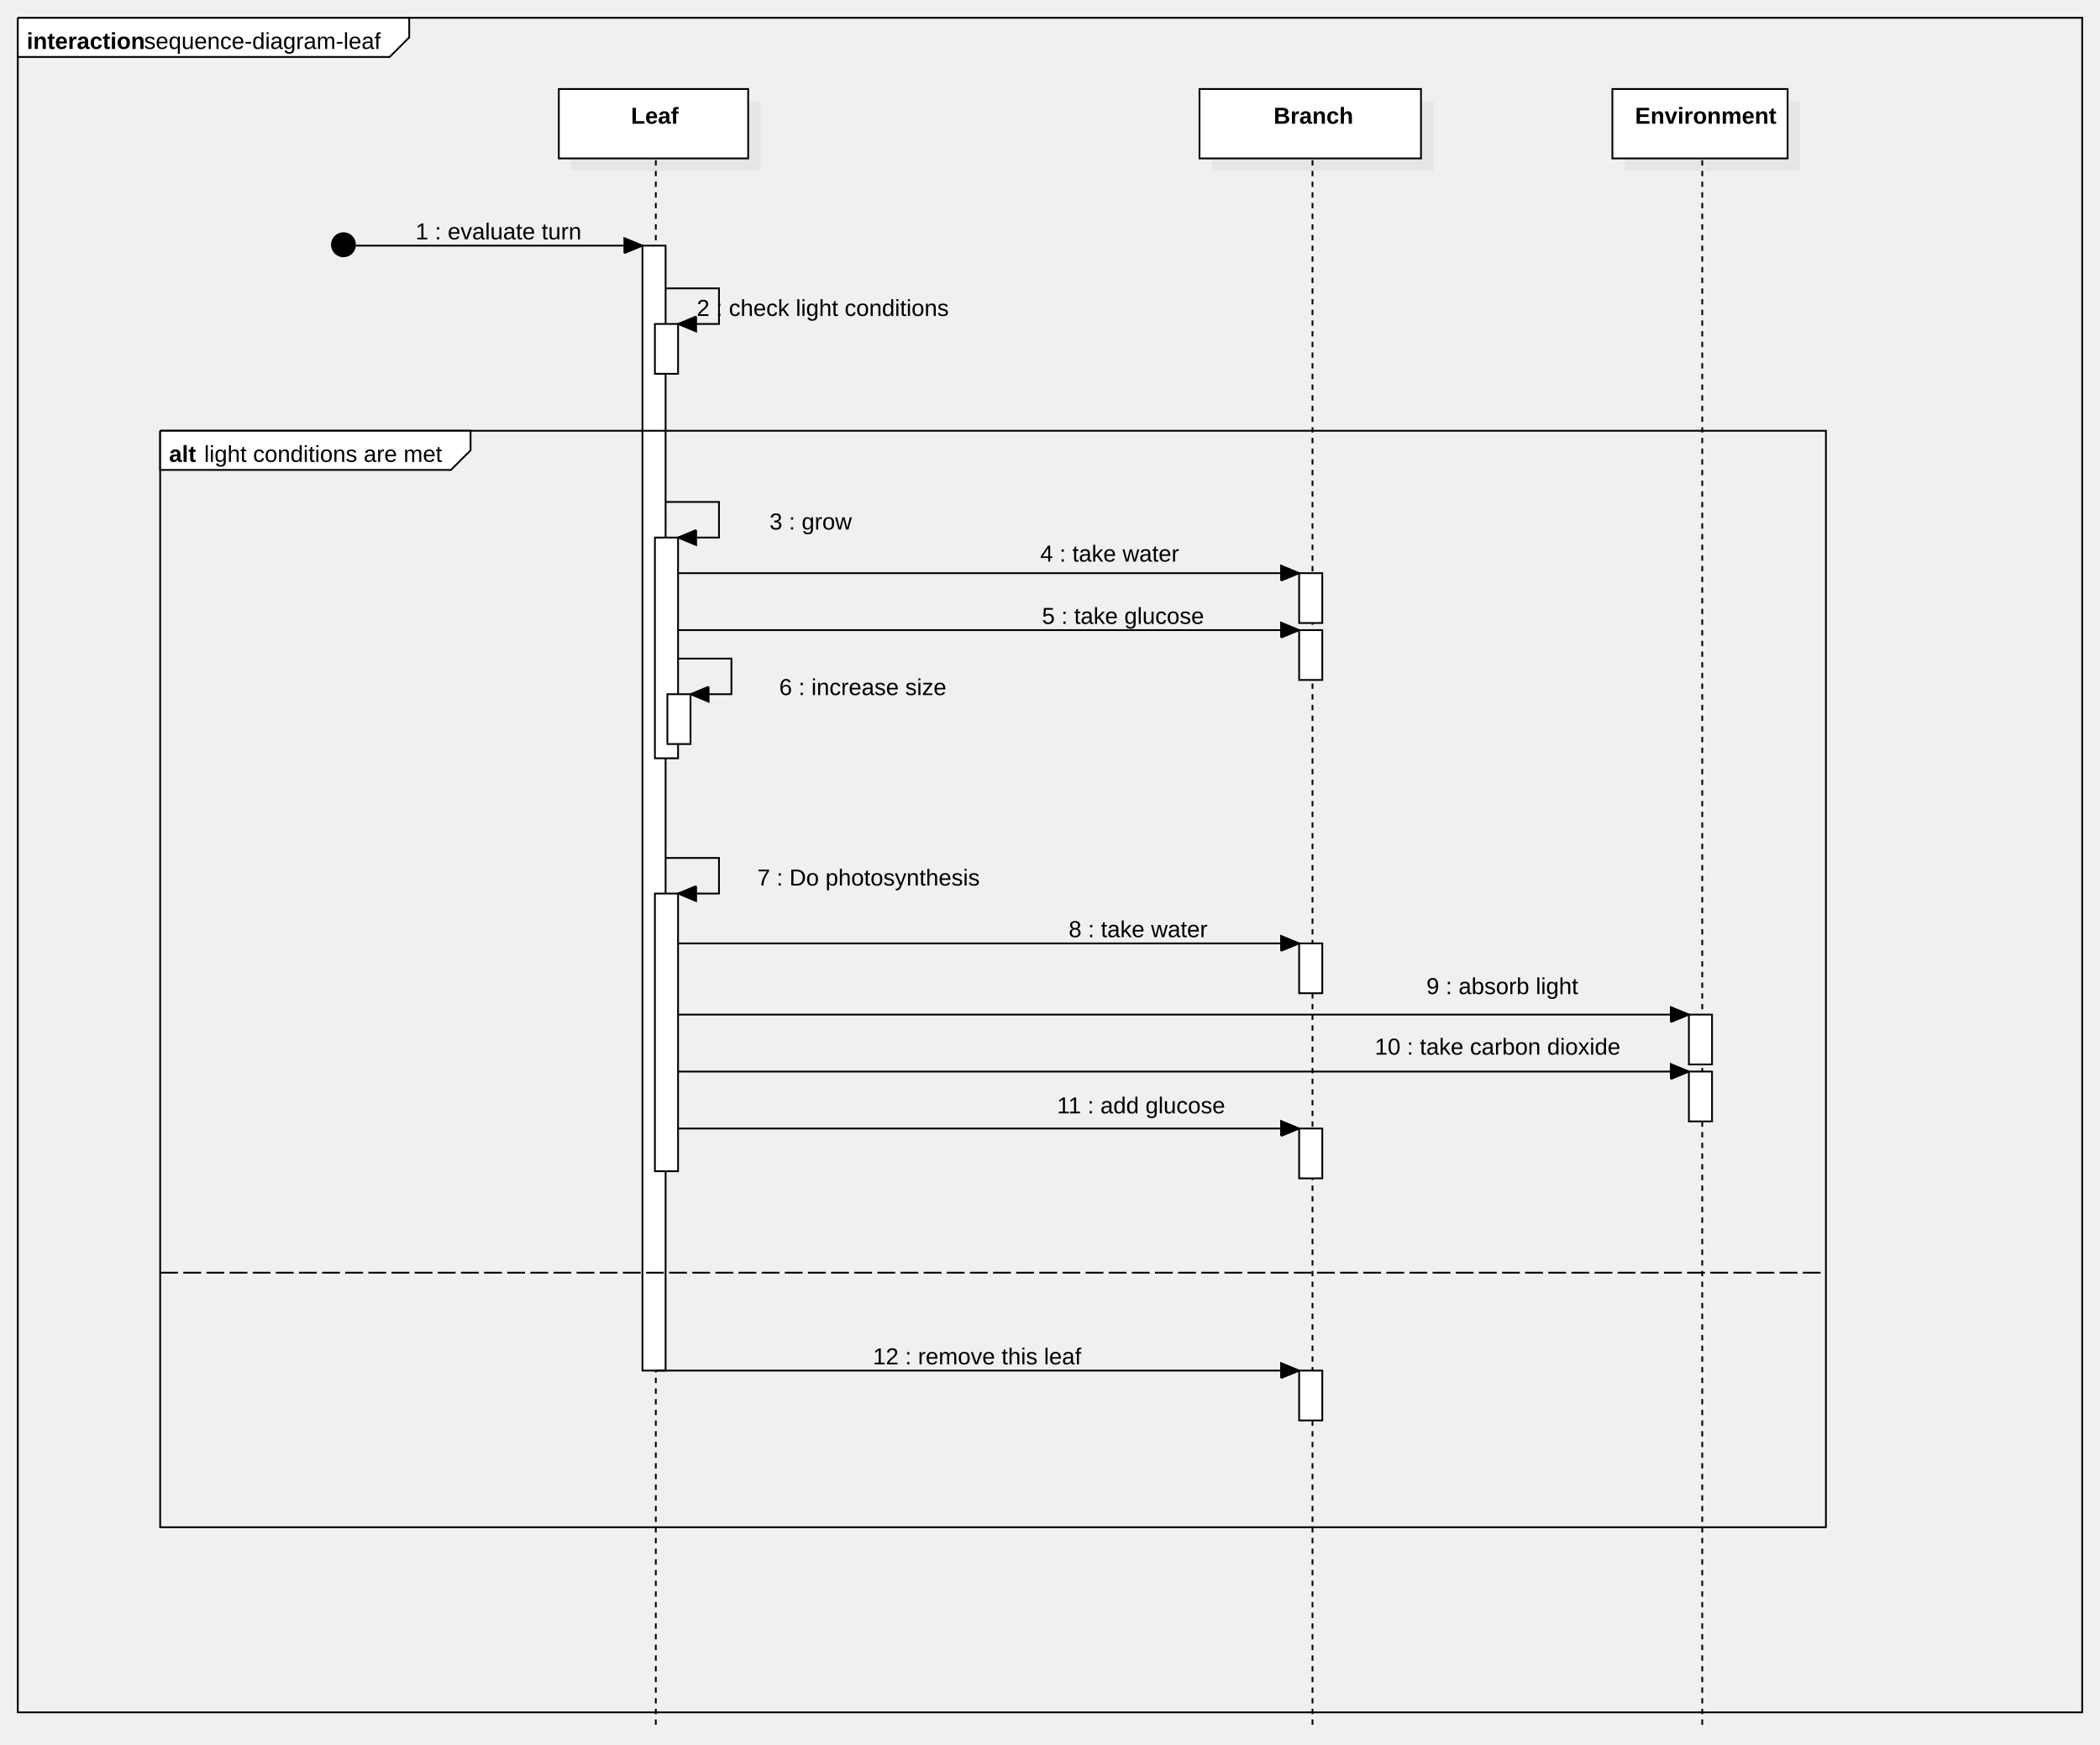
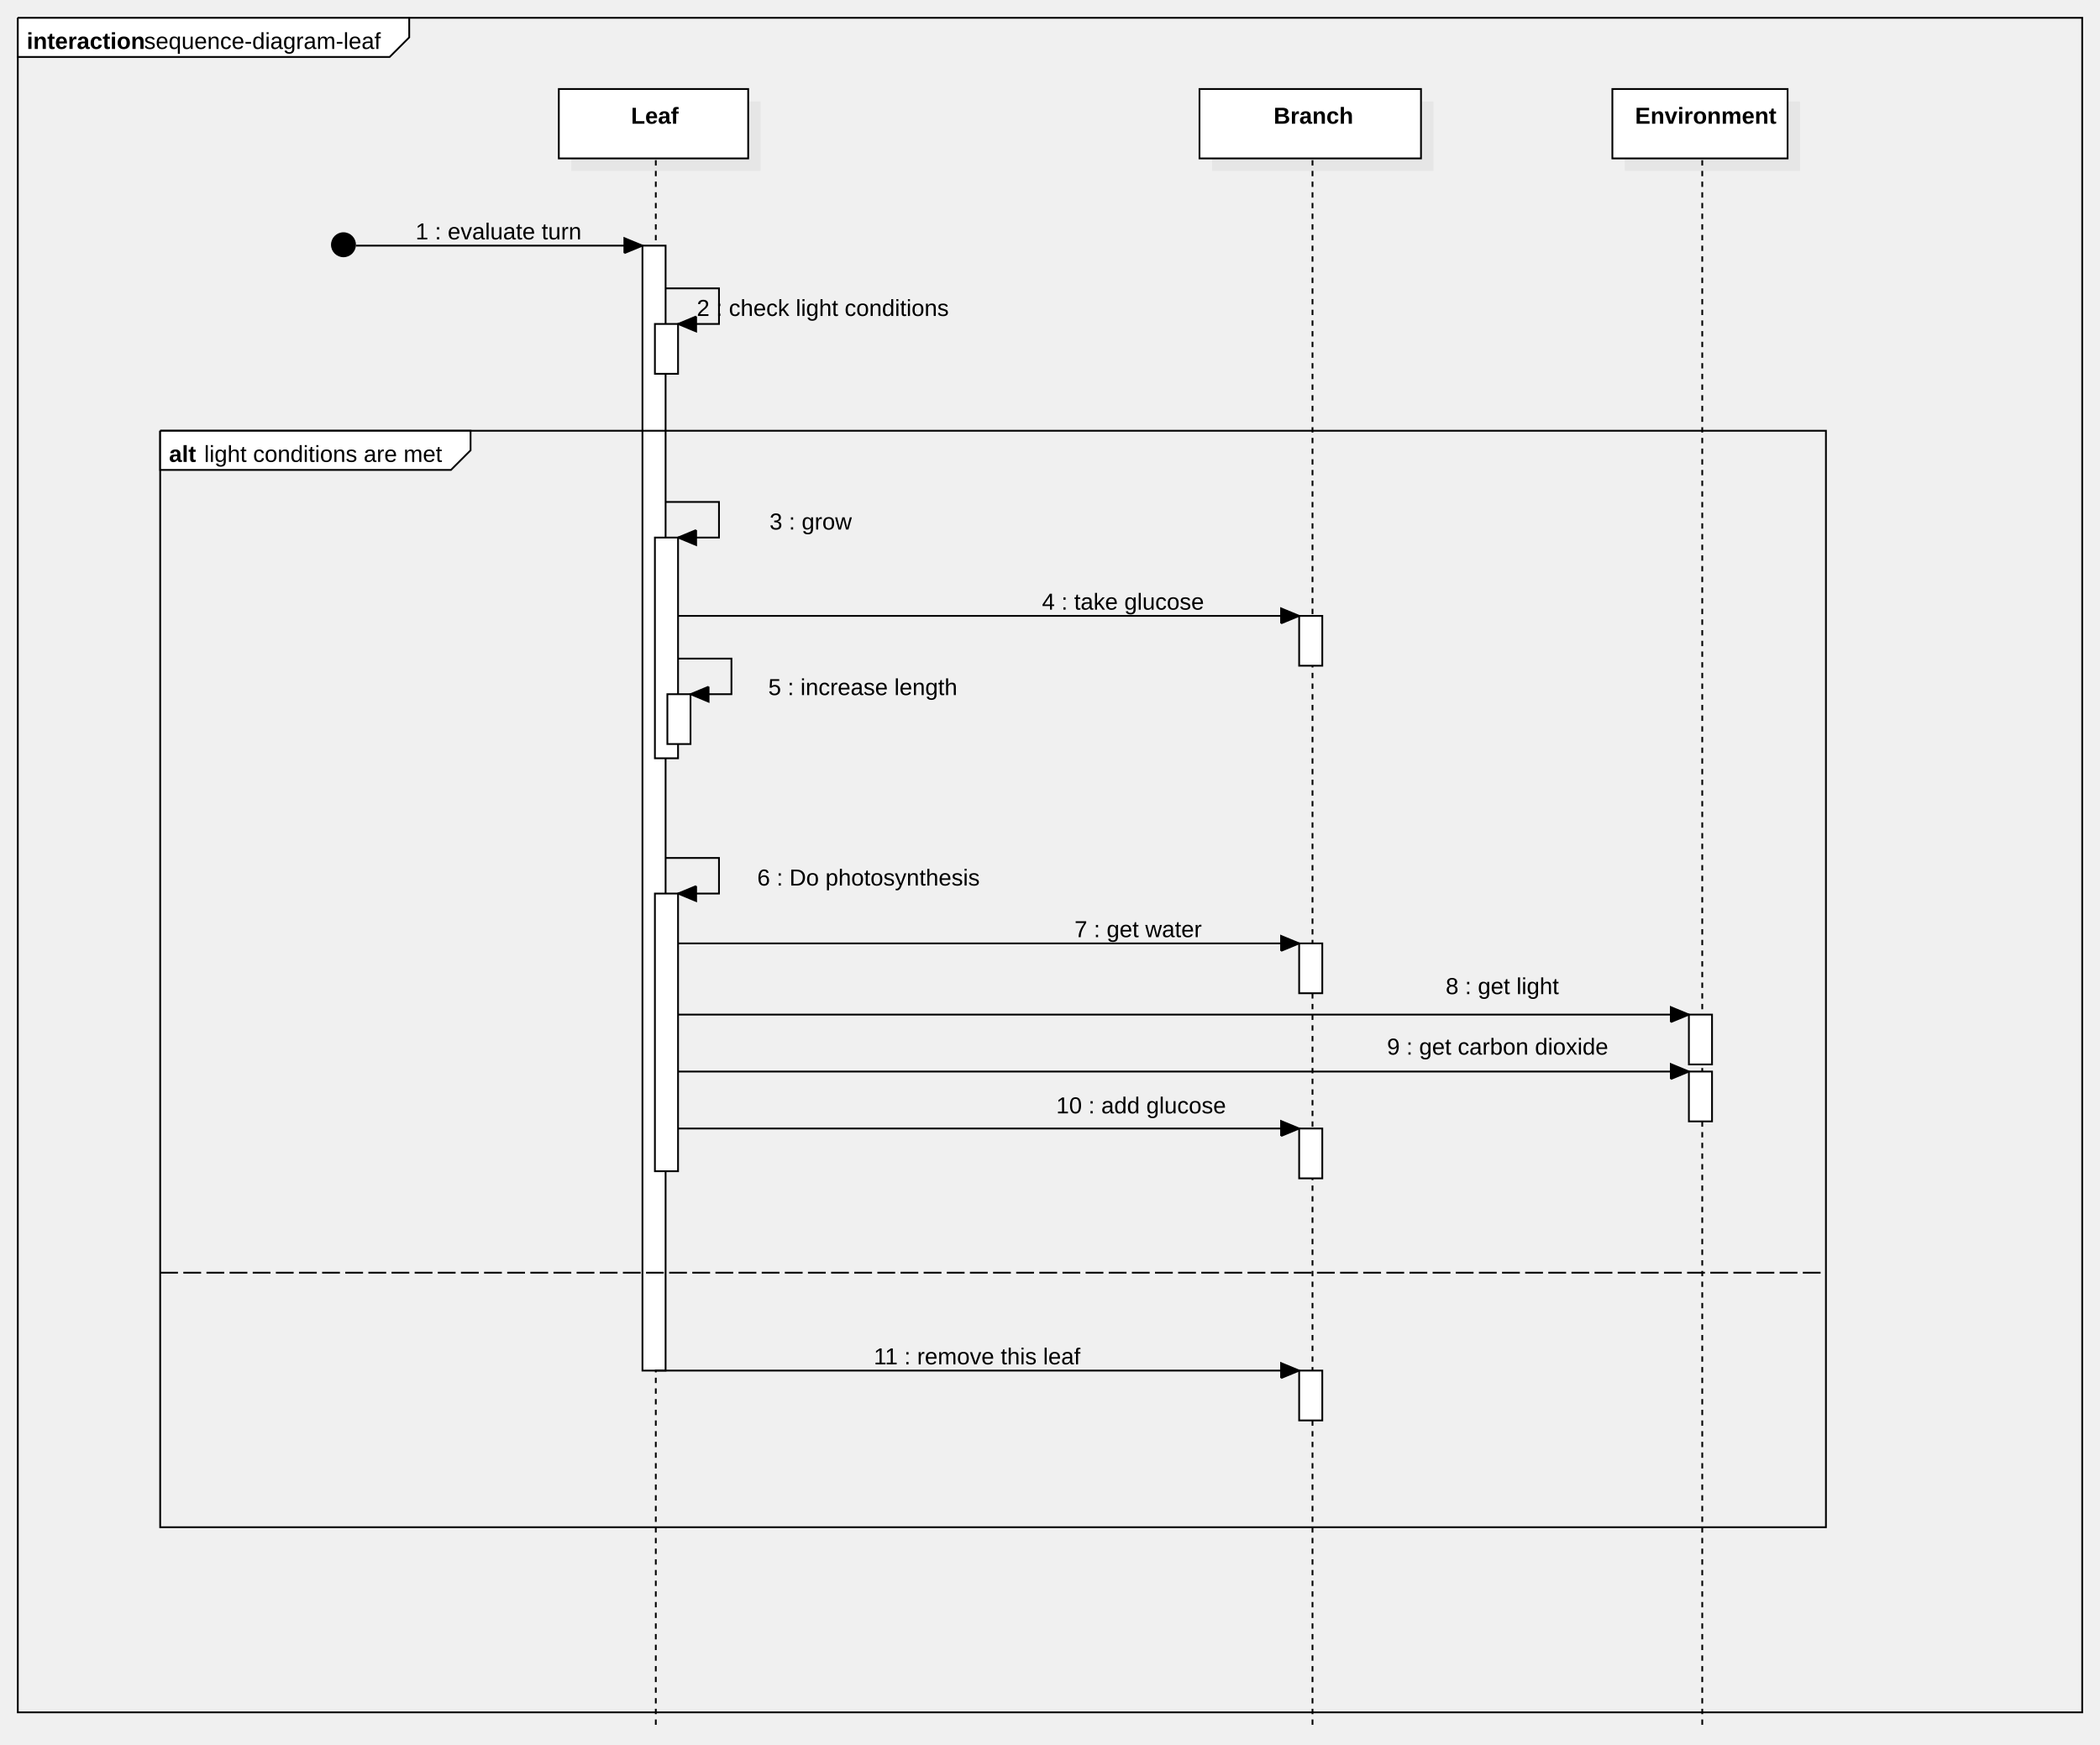
<svg xmlns="http://www.w3.org/2000/svg" version="1.1" width="1180" height="980">
  <defs />
  <g>
    <g transform="translate(-94,10) scale(1,1)">
      <path fill="none" stroke="#000000" d="M 104 0 L 1264 0 L 1264 952 L 104 952 L 104 0" stroke-miterlimit="10" />
    </g>
    <g transform="translate(-94,10) scale(1,1)">
      <path fill="#ffffff" stroke="none" d="M 104 0 L 104 22 L 312.943 22 L 323.943 11 L 323.943 0 L 104 0" />
    </g>
    <g transform="translate(-94,10) scale(1,1)">
      <path fill="none" stroke="#000000" d="M 104 0 L 104 22 L 312.943 22 L 323.943 11 L 323.943 0 L 104 0 L 104 0" stroke-miterlimit="10" />
    </g>
    <g transform="translate(-94,10) scale(1,1)">
      <g>
        <path fill="none" stroke="none" />
        <text fill="#000000" stroke="none" font-family="Arial" font-size="13px" font-style="normal" font-weight="normal" text-decoration="none" x="174.979" y="17.5">sequence-diagram-leaf</text>
      </g>
    </g>
    <g transform="translate(-94,10) scale(1,1)">
      <g>
        <path fill="none" stroke="none" />
        <text fill="#000000" stroke="none" font-family="Arial" font-size="13px" font-style="normal" font-weight="bold" text-decoration="none" x="109" y="17.5">interaction</text>
      </g>
    </g>
    <g transform="translate(-94,10) scale(1,1)">
      <rect fill="#C0C0C0" stroke="none" x="415" y="47" width="106.407" height="39" opacity="0.2" />
    </g>
    <g transform="translate(-94,10) scale(1,1)">
      <rect fill="#ffffff" stroke="none" x="408" y="40" width="106.407" height="39" />
    </g>
    <g transform="translate(-94,10) scale(1,1)">
      <path fill="none" stroke="#000000" d="M 408 40 L 514.407 40 L 514.407 79 L 408 79 L 408 40 Z Z" stroke-miterlimit="10" />
    </g>
    <g transform="translate(-94,10) scale(1,1)">
      <g>
        <path fill="none" stroke="none" />
        <text fill="#000000" stroke="none" font-family="Arial" font-size="13px" font-style="normal" font-weight="bold" text-decoration="none" x="448.553" y="59.5">Leaf</text>
      </g>
    </g>
    <g transform="translate(-94,10) scale(1,1)">
      <path fill="none" stroke="#000000" d="M 462.5 80 L 462.5 960" stroke-miterlimit="10" stroke-dasharray="3" />
    </g>
    <g transform="translate(-94,10) scale(1,1)">
      <rect fill="#C0C0C0" stroke="none" x="775" y="47" width="124.466" height="39" opacity="0.2" />
    </g>
    <g transform="translate(-94,10) scale(1,1)">
      <rect fill="#ffffff" stroke="none" x="768" y="40" width="124.466" height="39" />
    </g>
    <g transform="translate(-94,10) scale(1,1)">
      <path fill="none" stroke="#000000" d="M 768 40 L 892.466 40 L 892.466 79 L 768 79 L 768 40 Z Z" stroke-miterlimit="10" />
    </g>
    <g transform="translate(-94,10) scale(1,1)">
      <g>
        <path fill="none" stroke="none" />
        <text fill="#000000" stroke="none" font-family="Arial" font-size="13px" font-style="normal" font-weight="bold" text-decoration="none" x="809.638" y="59.5">Branch</text>
      </g>
    </g>
    <g transform="translate(-94,10) scale(1,1)">
      <path fill="none" stroke="#000000" d="M 831.5 80 L 831.5 960" stroke-miterlimit="10" stroke-dasharray="3" />
    </g>
    <g transform="translate(-94,10) scale(1,1)">
      <path fill="#000000" stroke="none" d="M 280 127.5 C 280 123.634 283.134 120.5 287 120.5 C 290.866 120.5 294 123.634 294 127.5 C 294 131.366 290.866 134.5 287 134.5 C 283.134 134.5 280 131.366 280 127.5 Z" />
    </g>
    <g transform="translate(-94,10) scale(1,1)">
      <rect fill="#C0C0C0" stroke="none" x="1007" y="47" width="98.454" height="39" opacity="0.2" />
    </g>
    <g transform="translate(-94,10) scale(1,1)">
      <rect fill="#ffffff" stroke="none" x="1000" y="40" width="98.454" height="39" />
    </g>
    <g transform="translate(-94,10) scale(1,1)">
      <path fill="none" stroke="#000000" d="M 1000 40 L 1098.454 40 L 1098.454 79 L 1000 79 L 1000 40 Z Z" stroke-miterlimit="10" />
    </g>
    <g transform="translate(-94,10) scale(1,1)">
      <g>
        <path fill="none" stroke="none" />
        <text fill="#000000" stroke="none" font-family="Arial" font-size="13px" font-style="normal" font-weight="bold" text-decoration="none" x="1012.737" y="59.5">Environment</text>
      </g>
    </g>
    <g transform="translate(-94,10) scale(1,1)">
      <path fill="none" stroke="#000000" d="M 1050.5 80 L 1050.5 960" stroke-miterlimit="10" stroke-dasharray="3" />
    </g>
    <g transform="translate(-94,10) scale(1,1)">
      <path fill="none" stroke="#000000" d="M 294 128 L 455 128" stroke-miterlimit="10" />
    </g>
    <g transform="translate(-94,10) scale(1,1)">
      <path fill="#000000" stroke="none" d="M 444.837 132.21 L 455 128 L 444.837 123.79" />
    </g>
    <g transform="translate(-94,10) scale(1,1)">
      <path fill="none" stroke="#000000" d="M 444.837 132.21 L 455 128 L 444.837 123.79 L 444.837 132.21" stroke-miterlimit="10" />
    </g>
    <g transform="translate(-94,10) scale(1,1)">
      <g>
        <path fill="none" stroke="none" />
        <text fill="#000000" stroke="none" font-family="Arial" font-size="13px" font-style="normal" font-weight="normal" text-decoration="none" x="327.5" y="124.5">1 : evaluate turn</text>
      </g>
    </g>
    <g transform="translate(-94,10) scale(1,1)">
      <rect fill="#ffffff" stroke="none" x="455" y="128" width="13" height="632" />
    </g>
    <g transform="translate(-94,10) scale(1,1)">
      <path fill="none" stroke="#000000" d="M 455 128 L 468 128 L 468 760 L 455 760 L 455 128 Z Z" stroke-miterlimit="10" />
    </g>
    <g transform="translate(-94,10) scale(1,1)">
      <path fill="none" stroke="#000000" d="M 468 152 L 498 152 L 498 172 L 475 172" stroke-miterlimit="10" />
    </g>
    <g transform="translate(-94,10) scale(1,1)">
      <path fill="#000000" stroke="none" d="M 485.163 167.79 L 475 172 L 485.163 176.21" />
    </g>
    <g transform="translate(-94,10) scale(1,1)">
      <path fill="none" stroke="#000000" d="M 485.163 167.79 L 475 172 L 485.163 176.21 L 485.163 167.79" stroke-miterlimit="10" />
    </g>
    <g transform="translate(-94,10) scale(1,1)">
      <g>
        <path fill="none" stroke="none" />
        <text fill="#000000" stroke="none" font-family="Arial" font-size="13px" font-style="normal" font-weight="normal" text-decoration="none" x="485.5" y="167.5">2 : check light conditions</text>
      </g>
    </g>
    <g transform="translate(-94,10) scale(1,1)">
      <rect fill="#ffffff" stroke="none" x="462" y="172" width="13" height="28" />
    </g>
    <g transform="translate(-94,10) scale(1,1)">
      <path fill="none" stroke="#000000" d="M 462 172 L 475 172 L 475 200 L 462 200 L 462 172 Z Z" stroke-miterlimit="10" />
    </g>
    <g transform="translate(-94,10) scale(1,1)">
      <path fill="none" stroke="#000000" d="M 468 272 L 498 272 L 498 292 L 475 292" stroke-miterlimit="10" />
    </g>
    <g transform="translate(-94,10) scale(1,1)">
      <path fill="#000000" stroke="none" d="M 485.163 287.79 L 475 292 L 485.163 296.21" />
    </g>
    <g transform="translate(-94,10) scale(1,1)">
      <path fill="none" stroke="#000000" d="M 485.163 287.79 L 475 292 L 485.163 296.21 L 485.163 287.79" stroke-miterlimit="10" />
    </g>
    <g transform="translate(-94,10) scale(1,1)">
      <g>
        <path fill="none" stroke="none" />
        <text fill="#000000" stroke="none" font-family="Arial" font-size="13px" font-style="normal" font-weight="normal" text-decoration="none" x="526.401" y="287.5">3 : grow</text>
      </g>
    </g>
    <g transform="translate(-94,10) scale(1,1)">
      <rect fill="#ffffff" stroke="none" x="462" y="292" width="13" height="124" />
    </g>
    <g transform="translate(-94,10) scale(1,1)">
      <path fill="none" stroke="#000000" d="M 462 292 L 475 292 L 475 416 L 462 416 L 462 292 Z Z" stroke-miterlimit="10" />
    </g>
    <g transform="translate(-94,10) scale(1,1)">
-       <path fill="none" stroke="#000000" d="M 475 312 L 824 312" stroke-miterlimit="10" />
-     </g>
-     <g transform="translate(-94,10) scale(1,1)">
-       <path fill="#000000" stroke="none" d="M 813.837 316.21 L 824 312 L 813.837 307.79" />
-     </g>
-     <g transform="translate(-94,10) scale(1,1)">
-       <path fill="none" stroke="#000000" d="M 813.837 316.21 L 824 312 L 813.837 307.79 L 813.837 316.21" stroke-miterlimit="10" />
-     </g>
-     <g transform="translate(-94,10) scale(1,1)">
-       <g>
-         <path fill="none" stroke="none" />
-         <text fill="#000000" stroke="none" font-family="Arial" font-size="13px" font-style="normal" font-weight="normal" text-decoration="none" x="678.503" y="305.5">4 : take water</text>
-       </g>
-     </g>
-     <g transform="translate(-94,10) scale(1,1)">
-       <rect fill="#ffffff" stroke="none" x="824" y="312" width="13" height="28" />
-     </g>
-     <g transform="translate(-94,10) scale(1,1)">
-       <path fill="none" stroke="#000000" d="M 824 312 L 837 312 L 837 340 L 824 340 L 824 312 Z Z" stroke-miterlimit="10" />
-     </g>
-     <g transform="translate(-94,10) scale(1,1)">
-       <path fill="none" stroke="#000000" d="M 475 344 L 824 344" stroke-miterlimit="10" />
-     </g>
-     <g transform="translate(-94,10) scale(1,1)">
-       <path fill="#000000" stroke="none" d="M 813.837 348.21 L 824 344 L 813.837 339.79" />
-     </g>
-     <g transform="translate(-94,10) scale(1,1)">
-       <path fill="none" stroke="#000000" d="M 813.837 348.21 L 824 344 L 813.837 339.79 L 813.837 348.21" stroke-miterlimit="10" />
-     </g>
-     <g transform="translate(-94,10) scale(1,1)">
-       <g>
-         <path fill="none" stroke="none" />
-         <text fill="#000000" stroke="none" font-family="Arial" font-size="13px" font-style="normal" font-weight="normal" text-decoration="none" x="679.5" y="340.5">5 : take glucose</text>
-       </g>
-     </g>
-     <g transform="translate(-94,10) scale(1,1)">
-       <rect fill="#ffffff" stroke="none" x="824" y="344" width="13" height="28" />
-     </g>
-     <g transform="translate(-94,10) scale(1,1)">
-       <path fill="none" stroke="#000000" d="M 824 344 L 837 344 L 837 372 L 824 372 L 824 344 Z Z" stroke-miterlimit="10" />
+       <path fill="none" stroke="#000000" d="M 475 336 L 824 336" stroke-miterlimit="10" />
+     </g>
+     <g transform="translate(-94,10) scale(1,1)">
+       <path fill="#000000" stroke="none" d="M 813.837 340.21 L 824 336 L 813.837 331.79" />
+     </g>
+     <g transform="translate(-94,10) scale(1,1)">
+       <path fill="none" stroke="#000000" d="M 813.837 340.21 L 824 336 L 813.837 331.79 L 813.837 340.21" stroke-miterlimit="10" />
+     </g>
+     <g transform="translate(-94,10) scale(1,1)">
+       <g>
+         <path fill="none" stroke="none" />
+         <text fill="#000000" stroke="none" font-family="Arial" font-size="13px" font-style="normal" font-weight="normal" text-decoration="none" x="679.5" y="332.5">4 : take glucose</text>
+       </g>
+     </g>
+     <g transform="translate(-94,10) scale(1,1)">
+       <rect fill="#ffffff" stroke="none" x="824" y="336" width="13" height="28" />
+     </g>
+     <g transform="translate(-94,10) scale(1,1)">
+       <path fill="none" stroke="#000000" d="M 824 336 L 837 336 L 837 364 L 824 364 L 824 336 Z Z" stroke-miterlimit="10" />
    </g>
    <g transform="translate(-94,10) scale(1,1)">
      <path fill="none" stroke="#000000" d="M 475 360 L 505 360 L 505 380 L 482 380" stroke-miterlimit="10" />
    </g>
    <g transform="translate(-94,10) scale(1,1)">
      <path fill="#000000" stroke="none" d="M 492.163 375.79 L 482 380 L 492.163 384.21" />
    </g>
    <g transform="translate(-94,10) scale(1,1)">
      <path fill="none" stroke="#000000" d="M 492.163 375.79 L 482 380 L 492.163 384.21 L 492.163 375.79" stroke-miterlimit="10" />
    </g>
    <g transform="translate(-94,10) scale(1,1)">
      <g>
        <path fill="none" stroke="none" />
-         <text fill="#000000" stroke="none" font-family="Arial" font-size="13px" font-style="normal" font-weight="normal" text-decoration="none" x="531.848" y="380.5">6 : increase size</text>
+         <text fill="#000000" stroke="none" font-family="Arial" font-size="13px" font-style="normal" font-weight="normal" text-decoration="none" x="525.697" y="380.5">5 : increase length</text>
      </g>
    </g>
    <g transform="translate(-94,10) scale(1,1)">
      <rect fill="#ffffff" stroke="none" x="469" y="380" width="13" height="28" />
    </g>
    <g transform="translate(-94,10) scale(1,1)">
      <path fill="none" stroke="#000000" d="M 469 380 L 482 380 L 482 408 L 469 408 L 469 380 Z Z" stroke-miterlimit="10" />
    </g>
    <g transform="translate(-94,10) scale(1,1)">
      <path fill="none" stroke="#000000" d="M 468 472 L 498 472 L 498 492 L 475 492" stroke-miterlimit="10" />
    </g>
    <g transform="translate(-94,10) scale(1,1)">
      <path fill="#000000" stroke="none" d="M 485.163 487.79 L 475 492 L 485.163 496.21" />
    </g>
    <g transform="translate(-94,10) scale(1,1)">
      <path fill="none" stroke="#000000" d="M 485.163 487.79 L 475 492 L 485.163 496.21 L 485.163 487.79" stroke-miterlimit="10" />
    </g>
    <g transform="translate(-94,10) scale(1,1)">
      <g>
        <path fill="none" stroke="none" />
-         <text fill="#000000" stroke="none" font-family="Arial" font-size="13px" font-style="normal" font-weight="normal" text-decoration="none" x="519.5" y="487.5">7 : Do photosynthesis</text>
+         <text fill="#000000" stroke="none" font-family="Arial" font-size="13px" font-style="normal" font-weight="normal" text-decoration="none" x="519.5" y="487.5">6 : Do photosynthesis</text>
      </g>
    </g>
    <g transform="translate(-94,10) scale(1,1)">
      <rect fill="#ffffff" stroke="none" x="462" y="492" width="13" height="156" />
    </g>
    <g transform="translate(-94,10) scale(1,1)">
      <path fill="none" stroke="#000000" d="M 462 492 L 475 492 L 475 648 L 462 648 L 462 492 Z Z" stroke-miterlimit="10" />
    </g>
    <g transform="translate(-94,10) scale(1,1)">
      <path fill="none" stroke="#000000" d="M 475 520 L 824 520" stroke-miterlimit="10" />
    </g>
    <g transform="translate(-94,10) scale(1,1)">
      <path fill="#000000" stroke="none" d="M 813.837 524.21 L 824 520 L 813.837 515.79" />
    </g>
    <g transform="translate(-94,10) scale(1,1)">
      <path fill="none" stroke="#000000" d="M 813.837 524.21 L 824 520 L 813.837 515.79 L 813.837 524.21" stroke-miterlimit="10" />
    </g>
    <g transform="translate(-94,10) scale(1,1)">
      <g>
        <path fill="none" stroke="none" />
-         <text fill="#000000" stroke="none" font-family="Arial" font-size="13px" font-style="normal" font-weight="normal" text-decoration="none" x="694.503" y="516.5">8 : take water</text>
+         <text fill="#000000" stroke="none" font-family="Arial" font-size="13px" font-style="normal" font-weight="normal" text-decoration="none" x="697.753" y="516.5">7 : get water</text>
      </g>
    </g>
    <g transform="translate(-94,10) scale(1,1)">
      <rect fill="#ffffff" stroke="none" x="824" y="520" width="13" height="28" />
    </g>
    <g transform="translate(-94,10) scale(1,1)">
      <path fill="none" stroke="#000000" d="M 824 520 L 837 520 L 837 548 L 824 548 L 824 520 Z Z" stroke-miterlimit="10" />
    </g>
    <g transform="translate(-94,10) scale(1,1)">
      <path fill="none" stroke="#000000" d="M 475 560 L 1043 560" stroke-miterlimit="10" />
    </g>
    <g transform="translate(-94,10) scale(1,1)">
      <path fill="#000000" stroke="none" d="M 1032.837 564.21 L 1043 560 L 1032.837 555.79" />
    </g>
    <g transform="translate(-94,10) scale(1,1)">
      <path fill="none" stroke="#000000" d="M 1032.837 564.21 L 1043 560 L 1032.837 555.79 L 1032.837 564.21" stroke-miterlimit="10" />
    </g>
    <g transform="translate(-94,10) scale(1,1)">
      <g>
        <path fill="none" stroke="none" />
-         <text fill="#000000" stroke="none" font-family="Arial" font-size="13px" font-style="normal" font-weight="normal" text-decoration="none" x="895.5" y="548.5">9 : absorb light</text>
+         <text fill="#000000" stroke="none" font-family="Arial" font-size="13px" font-style="normal" font-weight="normal" text-decoration="none" x="906.339" y="548.5">8 : get light</text>
      </g>
    </g>
    <g transform="translate(-94,10) scale(1,1)">
      <rect fill="#ffffff" stroke="none" x="1043" y="560" width="13" height="28" />
    </g>
    <g transform="translate(-94,10) scale(1,1)">
      <path fill="none" stroke="#000000" d="M 1043 560 L 1056 560 L 1056 588 L 1043 588 L 1043 560 Z Z" stroke-miterlimit="10" />
    </g>
    <g transform="translate(-94,10) scale(1,1)">
      <path fill="none" stroke="#000000" d="M 475 592 L 1043 592" stroke-miterlimit="10" />
    </g>
    <g transform="translate(-94,10) scale(1,1)">
      <path fill="#000000" stroke="none" d="M 1032.837 596.21 L 1043 592 L 1032.837 587.79" />
    </g>
    <g transform="translate(-94,10) scale(1,1)">
      <path fill="none" stroke="#000000" d="M 1032.837 596.21 L 1043 592 L 1032.837 587.79 L 1032.837 596.21" stroke-miterlimit="10" />
    </g>
    <g transform="translate(-94,10) scale(1,1)">
      <g>
        <path fill="none" stroke="none" />
-         <text fill="#000000" stroke="none" font-family="Arial" font-size="13px" font-style="normal" font-weight="normal" text-decoration="none" x="866.5" y="582.5">10 : take carbon dioxide</text>
+         <text fill="#000000" stroke="none" font-family="Arial" font-size="13px" font-style="normal" font-weight="normal" text-decoration="none" x="873.365" y="582.5">9 : get carbon dioxide</text>
      </g>
    </g>
    <g transform="translate(-94,10) scale(1,1)">
      <rect fill="#ffffff" stroke="none" x="1043" y="592" width="13" height="28" />
    </g>
    <g transform="translate(-94,10) scale(1,1)">
      <path fill="none" stroke="#000000" d="M 1043 592 L 1056 592 L 1056 620 L 1043 620 L 1043 592 Z Z" stroke-miterlimit="10" />
    </g>
    <g transform="translate(-94,10) scale(1,1)">
      <path fill="none" stroke="#000000" d="M 475 624 L 824 624" stroke-miterlimit="10" />
    </g>
    <g transform="translate(-94,10) scale(1,1)">
      <path fill="#000000" stroke="none" d="M 813.837 628.21 L 824 624 L 813.837 619.79" />
    </g>
    <g transform="translate(-94,10) scale(1,1)">
      <path fill="none" stroke="#000000" d="M 813.837 628.21 L 824 624 L 813.837 619.79 L 813.837 628.21" stroke-miterlimit="10" />
    </g>
    <g transform="translate(-94,10) scale(1,1)">
      <g>
        <path fill="none" stroke="none" />
-         <text fill="#000000" stroke="none" font-family="Arial" font-size="13px" font-style="normal" font-weight="normal" text-decoration="none" x="687.982" y="615.5">11 : add glucose</text>
+         <text fill="#000000" stroke="none" font-family="Arial" font-size="13px" font-style="normal" font-weight="normal" text-decoration="none" x="687.5" y="615.5">10 : add glucose</text>
      </g>
    </g>
    <g transform="translate(-94,10) scale(1,1)">
      <rect fill="#ffffff" stroke="none" x="824" y="624" width="13" height="28" />
    </g>
    <g transform="translate(-94,10) scale(1,1)">
      <path fill="none" stroke="#000000" d="M 824 624 L 837 624 L 837 652 L 824 652 L 824 624 Z Z" stroke-miterlimit="10" />
    </g>
    <g transform="translate(-94,10) scale(1,1)">
      <path fill="none" stroke="#000000" d="M 462 760 L 824 760" stroke-miterlimit="10" />
    </g>
    <g transform="translate(-94,10) scale(1,1)">
      <path fill="#000000" stroke="none" d="M 813.837 764.21 L 824 760 L 813.837 755.79" />
    </g>
    <g transform="translate(-94,10) scale(1,1)">
      <path fill="none" stroke="#000000" d="M 813.837 764.21 L 824 760 L 813.837 755.79 L 813.837 764.21" stroke-miterlimit="10" />
    </g>
    <g transform="translate(-94,10) scale(1,1)">
      <g>
        <path fill="none" stroke="none" />
-         <text fill="#000000" stroke="none" font-family="Arial" font-size="13px" font-style="normal" font-weight="normal" text-decoration="none" x="584.5" y="756.5">12 : remove this leaf</text>
+         <text fill="#000000" stroke="none" font-family="Arial" font-size="13px" font-style="normal" font-weight="normal" text-decoration="none" x="584.982" y="756.5">11 : remove this leaf</text>
      </g>
    </g>
    <g transform="translate(-94,10) scale(1,1)">
      <rect fill="#ffffff" stroke="none" x="824" y="760" width="13" height="28" />
    </g>
    <g transform="translate(-94,10) scale(1,1)">
      <path fill="none" stroke="#000000" d="M 824 760 L 837 760 L 837 788 L 824 788 L 824 760 Z Z" stroke-miterlimit="10" />
    </g>
    <g transform="translate(-94,10) scale(1,1)">
      <path fill="none" stroke="#000000" d="M 184 232 L 1120 232 L 1120 848 L 184 848 L 184 232" stroke-miterlimit="10" />
    </g>
    <g transform="translate(-94,10) scale(1,1)">
      <path fill="#ffffff" stroke="none" d="M 184 232 L 184 254 L 347.412 254 L 358.412 243 L 358.412 232 L 184 232" />
    </g>
    <g transform="translate(-94,10) scale(1,1)">
      <path fill="none" stroke="#000000" d="M 184 232 L 184 254 L 347.412 254 L 358.412 243 L 358.412 232 L 184 232 L 184 232" stroke-miterlimit="10" />
    </g>
    <g transform="translate(-94,10) scale(1,1)">
      <g>
        <path fill="none" stroke="none" />
        <text fill="#000000" stroke="none" font-family="Arial" font-size="13px" font-style="normal" font-weight="normal" text-decoration="none" x="208.73" y="249.5">light conditions are met</text>
      </g>
    </g>
    <g transform="translate(-94,10) scale(1,1)">
      <g>
        <path fill="none" stroke="none" />
        <text fill="#000000" stroke="none" font-family="Arial" font-size="13px" font-style="normal" font-weight="bold" text-decoration="none" x="189" y="249.5">alt</text>
      </g>
    </g>
    <g transform="translate(-94,10) scale(1,1)">
      <path fill="none" stroke="#000000" d="M 184 705 L 1120 705" stroke-miterlimit="10" stroke-dasharray="10,3" />
    </g>
  </g>
</svg>
